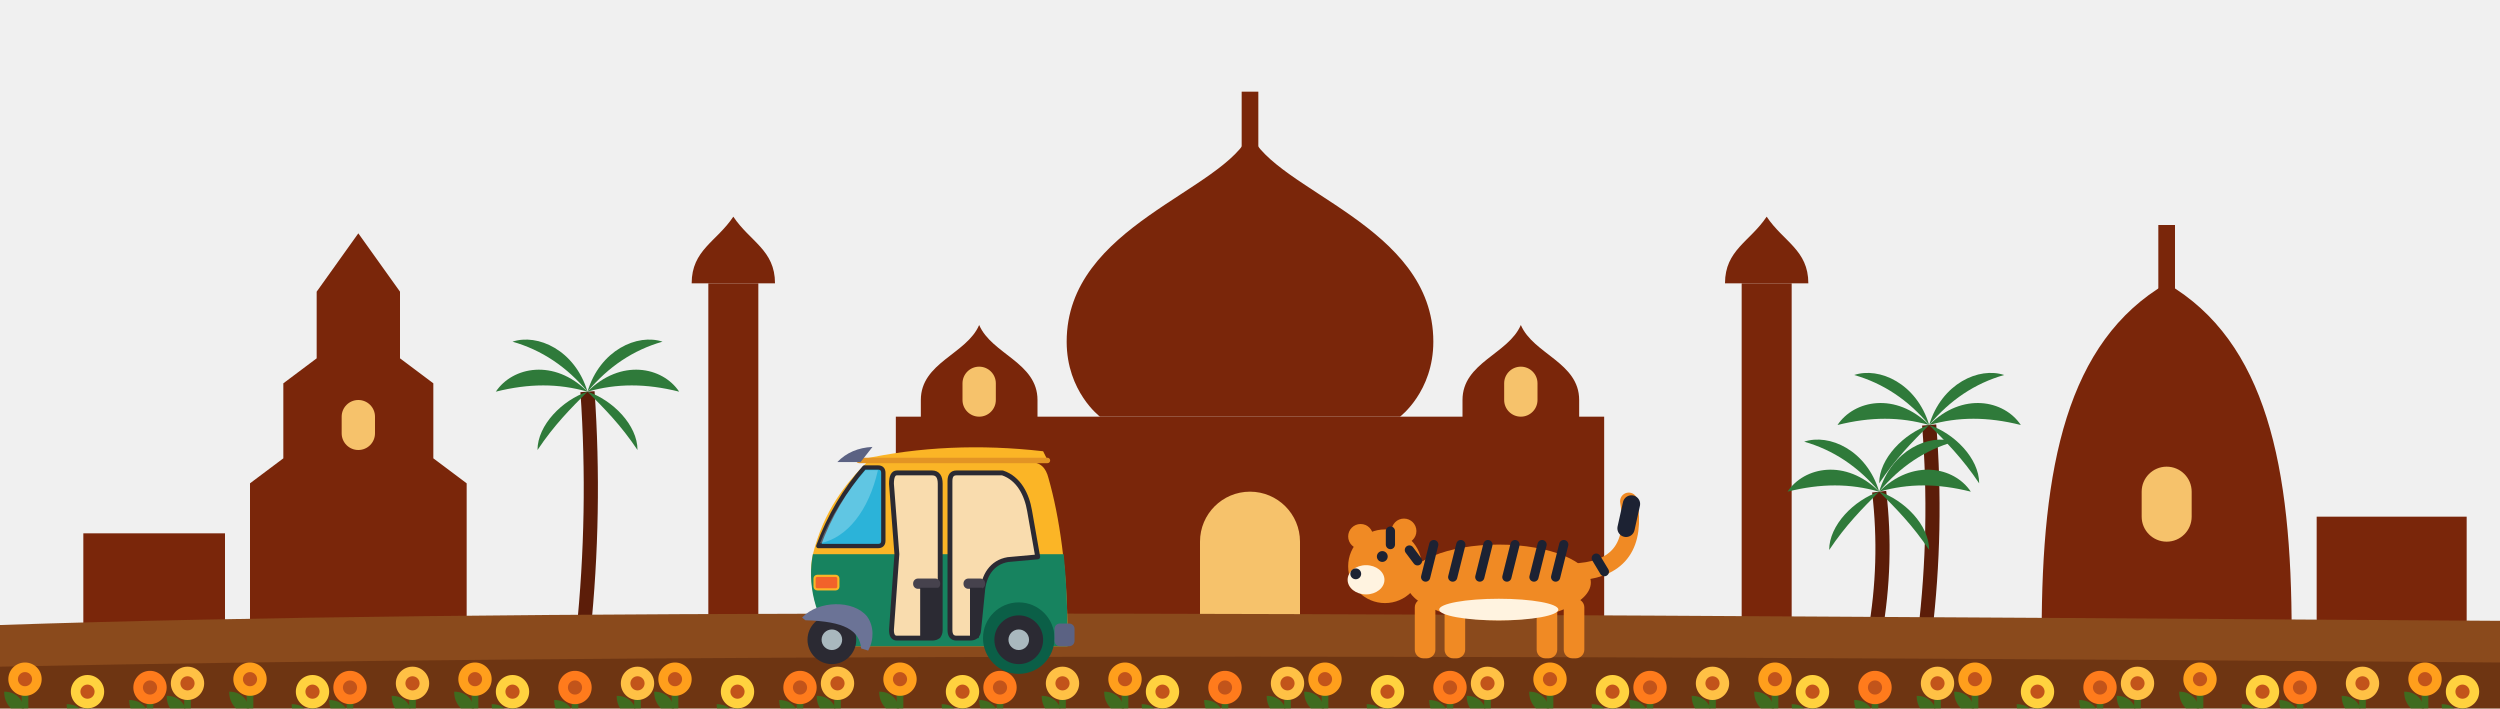
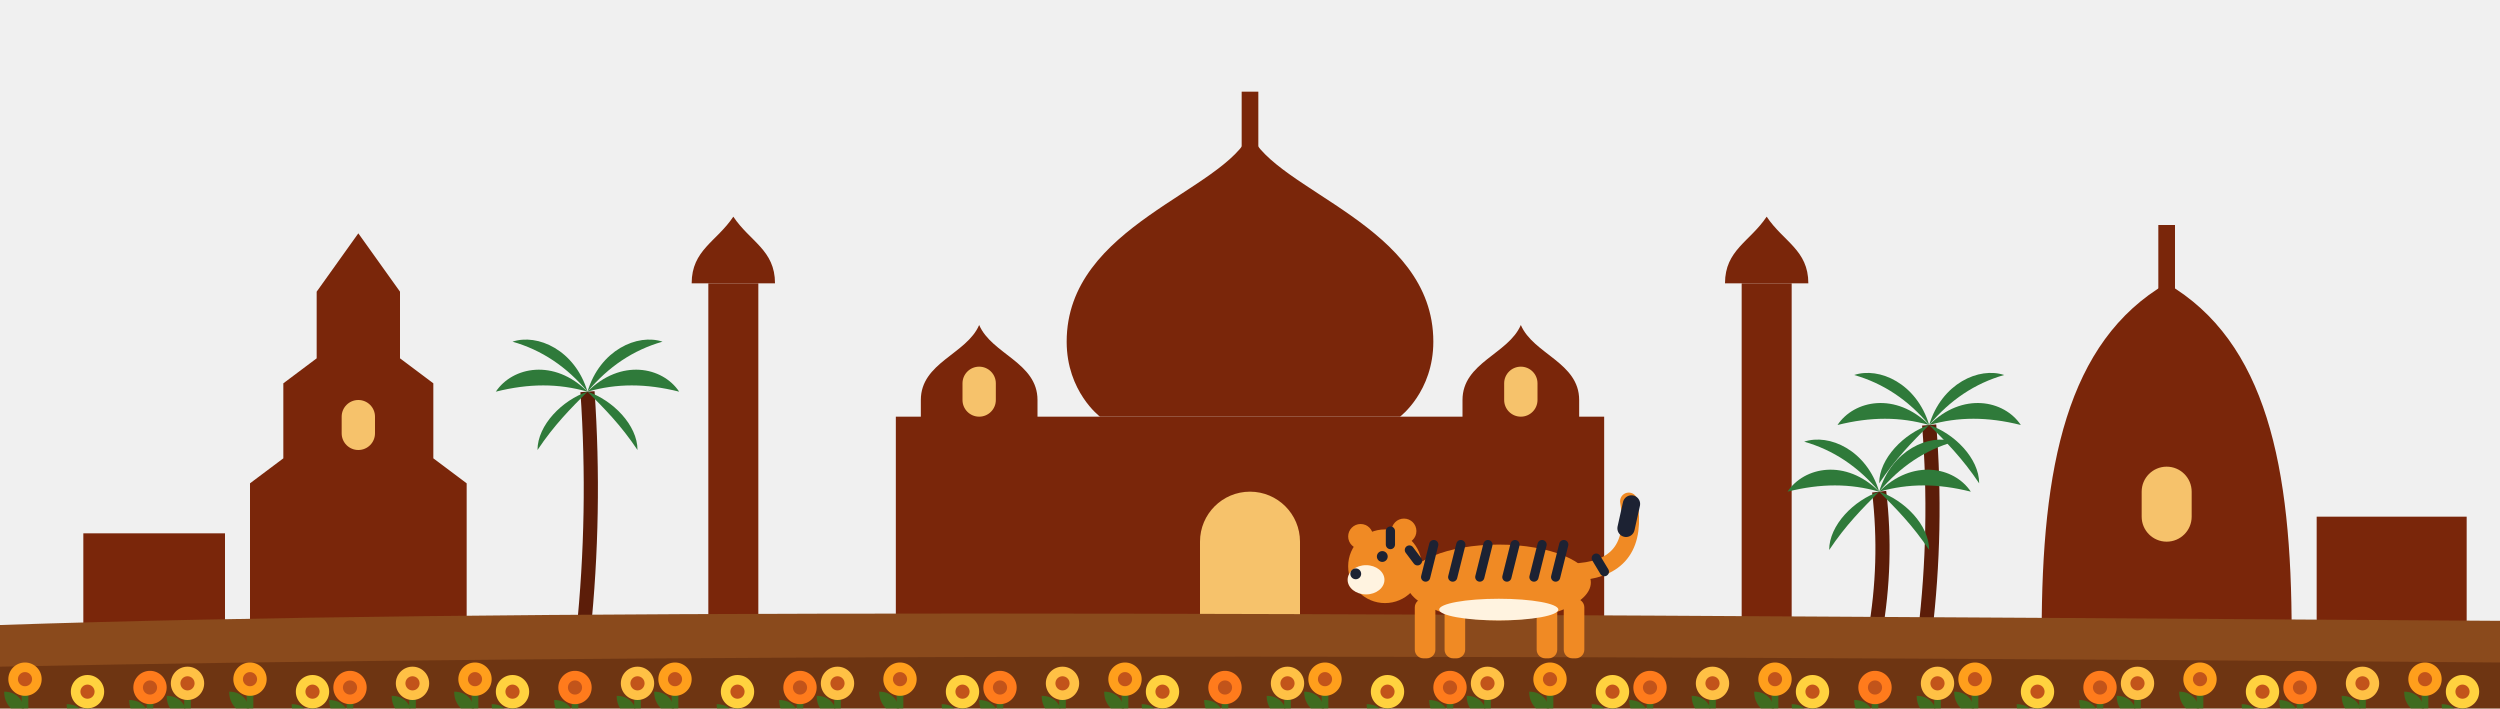
<svg class="sky" viewBox="0 0 600 170" preserveAspectRatio="xMidYMax slice" aria-hidden="true" focusable="false">
  <defs>
-     <g id="tuk">
-       <path fill="#fbb526" d="M12-3C7-8 6-16 7-20c2-8 6-13 10-17h30c2 0 3 1 3.5 3C52.5-27 54-17 54-5v2z" />
-       <path fill="#17835f" d="M7-20h46.300c.500 5 .700 10 .700 15v2H12C7-8 6-15 7-20z" />
-       <circle cx="45" cy="-4.5" r="6.6" fill="#0b5f47" />
-       <g fill="#f9dcae" stroke="#2b2a33" stroke-width=".9" stroke-linejoin="round">
-         <path d="M22.5-35H29q1.5 0 1.5 2v27q0 1.5-1.5 1.500h-6.500q-1 0-1-1.500l1-14l-1-13q0-2 1-2z" />
-         <path d="M33.5-35H42c3 1 4.5 4 5 7l1.5 8.500l-5.5.500c-3 .500-4.5 3-4.7 6l-.700 7q-.100 1.5-1.6 1.500h-2.500q-1.2 0-1.2-1.500v-27.500q0-1.5 1.2-1.500z" />
-       </g>
-       <g fill="#46424d">
-         <rect x="25.5" y="-15.5" width="5" height="1.9" rx=".9" />
-         <rect x="26.8" y="-13.8" width="3.7" height="9.3" fill="#2b2a33" />
-         <rect x="34.8" y="-15.5" width="4" height="1.9" rx=".9" />
-         <path fill="#2b2a33" d="M36-13.800h2.300l-.700 9.300H36z" />
-       </g>
-       <path fill="#2bb3d9" stroke="#2b2a33" stroke-width=".8" stroke-linejoin="round" d="M8-21.500c2-5.5 5-10.5 8.5-14.500H19q1 0 1 1v12.500q0 1-1 1z" />
-       <path fill="#fff" opacity=".25" d="M8.3-22c5-1 9-6 10.7-13.500h-2.300c-3.5 4-6.4 8.5-8.4 13.500z" />
-       <path fill="#fbb526" d="M16-37.500q16-3.5 33.5-1.500l1 2H15z" />
-       <rect x="15" y="-37.8" width="35.8" height="1" rx=".5" fill="#e39424" />
-       <path fill="#5b6283" d="M11.5-37q2.5-2.6 6.5-2.800L15.8-37z" />
-       <rect x="7.3" y="-16" width="4.4" height="2.5" rx=".5" fill="#f2622a" stroke="#fbb526" stroke-width=".4" />
-       <circle cx="45" cy="-4.2" r="4.5" fill="#2b2a33" />
-       <circle cx="45" cy="-4.2" r="1.9" fill="#a9b8be" />
-       <circle cx="10.5" cy="-4.2" r="4.5" fill="#2b2a33" />
-       <circle cx="10.5" cy="-4.2" r="1.9" fill="#a9b8be" />
-       <path fill="#6b7396" d="M5-8.300c3-3.2 9.5-3.3 12-.200c1.3 1.8 1.3 4.3.200 6.300l-1.3-.400c-.300-3.3-3-5-10.3-5.200z" />
-       <rect x="51.6" y="-7.2" width="3.7" height="4.2" rx="1" fill="#5b6283" />
-     </g>
    <g id="tiger">
      <path d="M44-16q11-1 9-13" stroke="#f08a24" stroke-width="3.2" fill="none" stroke-linecap="round" />
      <path d="M52.5-24l1-4.5" stroke="#1c2233" stroke-width="3.2" stroke-linecap="round" />
      <g fill="#f08a24">
        <rect x="13.5" y="-11" width="3.8" height="11" rx="1.6" />
        <rect x="19" y="-11" width="3.8" height="11" rx="1.6" />
        <rect x="36" y="-11" width="3.8" height="11" rx="1.6" />
        <rect x="41" y="-11" width="3.8" height="11" rx="1.6" />
        <ellipse cx="29" cy="-14" rx="17" ry="7" />
        <circle cx="3.5" cy="-22.5" r="2.3" />
        <circle cx="11.5" cy="-23.5" r="2.3" />
        <circle cx="8" cy="-17" r="6.8" />
      </g>
      <ellipse cx="29" cy="-9" rx="11" ry="2" fill="#fff3e0" />
      <ellipse cx="4.5" cy="-14.5" rx="3.4" ry="2.7" fill="#fff3e0" />
      <circle cx="2.6" cy="-15.6" r="1" fill="#1c2233" />
      <circle cx="7.5" cy="-18.8" r="1" fill="#1c2233" />
      <g stroke="#1c2233" stroke-width="1.7" stroke-linecap="round" fill="none">
        <path d="M17-21l-1.5 6" />
        <path d="M22-21l-1.5 6" />
        <path d="M27-21l-1.5 6" />
        <path d="M32-21l-1.5 6" />
        <path d="M37-21l-1.5 6" />
        <path d="M41-21l-1.5 6" />
        <path d="M9-23.500v2.500M12.5-20l1.5 2M47-18.500l1.5 2.5" />
      </g>
    </g>
  </defs>
  <g fill="#7a260a">
    <rect x="215" y="100" width="170" height="52" />
    <path d="M300 32c-6 14-44 22-44 50c0 12 8 18 8 18h72s8-6 8-18c0-28-38-36-44-50z" />
    <rect x="298" y="22" width="4" height="14" />
    <path d="M235 78c-3 7-14 9-14 18v6h28v-6c0-9-11-11-14-18zM365 78c-3 7-14 9-14 18v6h28v-6c0-9-11-11-14-18z" />
    <rect x="170" y="68" width="12" height="84" />
    <path d="M176 52c-4 6-10 8-10 16h20c0-8-6-10-10-16z" />
    <rect x="418" y="68" width="12" height="84" />
    <path d="M424 52c-4 6-10 8-10 16h20c0-8-6-10-10-16z" />
    <path d="M60 152v-36l8-6V92l8-6V70l10-14l10 14v16l8 6v18l8 6v36z" />
    <rect x="20" y="128" width="34" height="24" />
    <path d="M490 152c0-40 6-70 30-84c24 14 30 44 30 84z" />
    <rect x="518" y="54" width="4" height="16" />
    <rect x="556" y="124" width="36" height="28" />
  </g>
  <g fill="#f6c26b">
    <path d="M288 152v-22a12 12 0 0 1 24 0v22z" />
    <rect x="231" y="88" width="8" height="12" rx="4" />
    <rect x="361" y="88" width="8" height="12" rx="4" />
    <rect x="82" y="96" width="8" height="12" rx="4" />
    <rect x="514" y="112" width="12" height="18" rx="6" />
  </g>
  <g transform="translate(140 152)">
    <path d="M0 0q3-29 1-58" stroke="#5c1d09" stroke-width="3.4" fill="none" />
    <g fill="#2f7a3a" transform="translate(1 -58)">
      <path d="M0 0c-8-8-18-6-22 0c8-2 15-2 22 0z" />
      <path d="M0 0c8-8 18-6 22 0c-8-2-15-2-22 0z" />
      <path d="M0 0c-3-10-12-14-18-12c7 2 13 6 18 12z" />
      <path d="M0 0c3-10 12-14 18-12c-7 2-13 6-18 12z" />
      <path d="M0 0c-6 2-12 8-12 14c4-6 8-10 12-14z" />
      <path d="M0 0c6 2 12 8 12 14c-4-6-8-10-12-14z" />
    </g>
  </g>
  <g transform="translate(462 152)">
    <path d="M0 0q3-25 1-50" stroke="#5c1d09" stroke-width="3.4" fill="none" />
    <g fill="#2f7a3a" transform="translate(1 -50)">
      <path d="M0 0c-8-8-18-6-22 0c8-2 15-2 22 0z" />
      <path d="M0 0c8-8 18-6 22 0c-8-2-15-2-22 0z" />
      <path d="M0 0c-3-10-12-14-18-12c7 2 13 6 18 12z" />
      <path d="M0 0c3-10 12-14 18-12c-7 2-13 6-18 12z" />
      <path d="M0 0c-6 2-12 8-12 14c4-6 8-10 12-14z" />
      <path d="M0 0c6 2 12 8 12 14c-4-6-8-10-12-14z" />
    </g>
  </g>
  <g transform="translate(450 152)">
    <path d="M0 0q3-17 1-34" stroke="#5c1d09" stroke-width="3.4" fill="none" />
    <g fill="#2f7a3a" transform="translate(1 -34)">
      <path d="M0 0c-8-8-18-6-22 0c8-2 15-2 22 0z" />
      <path d="M0 0c8-8 18-6 22 0c-8-2-15-2-22 0z" />
      <path d="M0 0c-3-10-12-14-18-12c7 2 13 6 18 12z" />
      <path d="M0 0c3-10 12-14 18-12c-7 2-13 6-18 12z" />
      <path d="M0 0c-6 2-12 8-12 14c4-6 8-10 12-14z" />
      <path d="M0 0c6 2 12 8 12 14c-4-6-8-10-12-14z" />
    </g>
  </g>
  <path fill="#8a4a1c" d="M0 150c120-4 300-3 600-1v21H0z" />
  <path fill="#6e3512" d="M0 160c150-3 350-3 600-1v11H0z" />
-   <use href="#tuk" transform="translate(186 159) scale(1.3)" />
  <use href="#tiger" transform="translate(322 158) scale(1.3)" />
  <g transform="translate(6 163)">
    <path d="M0 0v13" stroke="#3f6b1f" stroke-width="1.6" />
    <path d="M0 9c-3-1-5-3-5-6c3 0 5 2 5 6z" fill="#3f6b1f" />
    <circle r="4" fill="#ff9f1c" />
    <circle r="1.7" fill="#c2541a" />
  </g>
  <g transform="translate(21 166)">
    <path d="M0 0v13" stroke="#3f6b1f" stroke-width="1.6" />
    <path d="M0 9c-3-1-5-3-5-6c3 0 5 2 5 6z" fill="#3f6b1f" />
    <circle r="4" fill="#ffd23f" />
    <circle r="1.7" fill="#c2541a" />
  </g>
  <g transform="translate(36 165)">
    <path d="M0 0v13" stroke="#3f6b1f" stroke-width="1.6" />
    <path d="M0 9c-3-1-5-3-5-6c3 0 5 2 5 6z" fill="#3f6b1f" />
    <circle r="4" fill="#ff7b1c" />
    <circle r="1.7" fill="#c2541a" />
  </g>
  <g transform="translate(45 164)">
    <path d="M0 0v13" stroke="#3f6b1f" stroke-width="1.6" />
    <path d="M0 9c-3-1-5-3-5-6c3 0 5 2 5 6z" fill="#3f6b1f" />
    <circle r="4" fill="#ffc145" />
    <circle r="1.7" fill="#c2541a" />
  </g>
  <g transform="translate(60 163)">
    <path d="M0 0v13" stroke="#3f6b1f" stroke-width="1.6" />
    <path d="M0 9c-3-1-5-3-5-6c3 0 5 2 5 6z" fill="#3f6b1f" />
    <circle r="4" fill="#ff9f1c" />
    <circle r="1.7" fill="#c2541a" />
  </g>
  <g transform="translate(75 166)">
    <path d="M0 0v13" stroke="#3f6b1f" stroke-width="1.6" />
    <path d="M0 9c-3-1-5-3-5-6c3 0 5 2 5 6z" fill="#3f6b1f" />
    <circle r="4" fill="#ffd23f" />
    <circle r="1.7" fill="#c2541a" />
  </g>
  <g transform="translate(84 165)">
    <path d="M0 0v13" stroke="#3f6b1f" stroke-width="1.6" />
    <path d="M0 9c-3-1-5-3-5-6c3 0 5 2 5 6z" fill="#3f6b1f" />
    <circle r="4" fill="#ff7b1c" />
    <circle r="1.7" fill="#c2541a" />
  </g>
  <g transform="translate(99 164)">
    <path d="M0 0v13" stroke="#3f6b1f" stroke-width="1.6" />
    <path d="M0 9c-3-1-5-3-5-6c3 0 5 2 5 6z" fill="#3f6b1f" />
    <circle r="4" fill="#ffc145" />
    <circle r="1.7" fill="#c2541a" />
  </g>
  <g transform="translate(114 163)">
    <path d="M0 0v13" stroke="#3f6b1f" stroke-width="1.6" />
    <path d="M0 9c-3-1-5-3-5-6c3 0 5 2 5 6z" fill="#3f6b1f" />
    <circle r="4" fill="#ff9f1c" />
    <circle r="1.7" fill="#c2541a" />
  </g>
  <g transform="translate(123 166)">
    <path d="M0 0v13" stroke="#3f6b1f" stroke-width="1.6" />
    <path d="M0 9c-3-1-5-3-5-6c3 0 5 2 5 6z" fill="#3f6b1f" />
    <circle r="4" fill="#ffd23f" />
    <circle r="1.7" fill="#c2541a" />
  </g>
  <g transform="translate(138 165)">
    <path d="M0 0v13" stroke="#3f6b1f" stroke-width="1.6" />
    <path d="M0 9c-3-1-5-3-5-6c3 0 5 2 5 6z" fill="#3f6b1f" />
    <circle r="4" fill="#ff7b1c" />
    <circle r="1.7" fill="#c2541a" />
  </g>
  <g transform="translate(153 164)">
    <path d="M0 0v13" stroke="#3f6b1f" stroke-width="1.6" />
    <path d="M0 9c-3-1-5-3-5-6c3 0 5 2 5 6z" fill="#3f6b1f" />
    <circle r="4" fill="#ffc145" />
    <circle r="1.7" fill="#c2541a" />
  </g>
  <g transform="translate(162 163)">
    <path d="M0 0v13" stroke="#3f6b1f" stroke-width="1.6" />
    <path d="M0 9c-3-1-5-3-5-6c3 0 5 2 5 6z" fill="#3f6b1f" />
    <circle r="4" fill="#ff9f1c" />
    <circle r="1.7" fill="#c2541a" />
  </g>
  <g transform="translate(177 166)">
    <path d="M0 0v13" stroke="#3f6b1f" stroke-width="1.6" />
    <path d="M0 9c-3-1-5-3-5-6c3 0 5 2 5 6z" fill="#3f6b1f" />
    <circle r="4" fill="#ffd23f" />
    <circle r="1.7" fill="#c2541a" />
  </g>
  <g transform="translate(192 165)">
    <path d="M0 0v13" stroke="#3f6b1f" stroke-width="1.6" />
    <path d="M0 9c-3-1-5-3-5-6c3 0 5 2 5 6z" fill="#3f6b1f" />
    <circle r="4" fill="#ff7b1c" />
    <circle r="1.7" fill="#c2541a" />
  </g>
  <g transform="translate(201 164)">
    <path d="M0 0v13" stroke="#3f6b1f" stroke-width="1.6" />
    <path d="M0 9c-3-1-5-3-5-6c3 0 5 2 5 6z" fill="#3f6b1f" />
    <circle r="4" fill="#ffc145" />
    <circle r="1.7" fill="#c2541a" />
  </g>
  <g transform="translate(216 163)">
    <path d="M0 0v13" stroke="#3f6b1f" stroke-width="1.6" />
    <path d="M0 9c-3-1-5-3-5-6c3 0 5 2 5 6z" fill="#3f6b1f" />
    <circle r="4" fill="#ff9f1c" />
    <circle r="1.7" fill="#c2541a" />
  </g>
  <g transform="translate(231 166)">
    <path d="M0 0v13" stroke="#3f6b1f" stroke-width="1.6" />
    <path d="M0 9c-3-1-5-3-5-6c3 0 5 2 5 6z" fill="#3f6b1f" />
    <circle r="4" fill="#ffd23f" />
    <circle r="1.7" fill="#c2541a" />
  </g>
  <g transform="translate(240 165)">
    <path d="M0 0v13" stroke="#3f6b1f" stroke-width="1.6" />
    <path d="M0 9c-3-1-5-3-5-6c3 0 5 2 5 6z" fill="#3f6b1f" />
    <circle r="4" fill="#ff7b1c" />
    <circle r="1.7" fill="#c2541a" />
  </g>
  <g transform="translate(255 164)">
    <path d="M0 0v13" stroke="#3f6b1f" stroke-width="1.6" />
    <path d="M0 9c-3-1-5-3-5-6c3 0 5 2 5 6z" fill="#3f6b1f" />
    <circle r="4" fill="#ffc145" />
    <circle r="1.7" fill="#c2541a" />
  </g>
  <g transform="translate(270 163)">
    <path d="M0 0v13" stroke="#3f6b1f" stroke-width="1.6" />
    <path d="M0 9c-3-1-5-3-5-6c3 0 5 2 5 6z" fill="#3f6b1f" />
    <circle r="4" fill="#ff9f1c" />
    <circle r="1.7" fill="#c2541a" />
  </g>
  <g transform="translate(279 166)">
    <path d="M0 0v13" stroke="#3f6b1f" stroke-width="1.6" />
    <path d="M0 9c-3-1-5-3-5-6c3 0 5 2 5 6z" fill="#3f6b1f" />
    <circle r="4" fill="#ffd23f" />
    <circle r="1.7" fill="#c2541a" />
  </g>
  <g transform="translate(294 165)">
    <path d="M0 0v13" stroke="#3f6b1f" stroke-width="1.6" />
    <path d="M0 9c-3-1-5-3-5-6c3 0 5 2 5 6z" fill="#3f6b1f" />
    <circle r="4" fill="#ff7b1c" />
    <circle r="1.7" fill="#c2541a" />
  </g>
  <g transform="translate(309 164)">
    <path d="M0 0v13" stroke="#3f6b1f" stroke-width="1.6" />
    <path d="M0 9c-3-1-5-3-5-6c3 0 5 2 5 6z" fill="#3f6b1f" />
    <circle r="4" fill="#ffc145" />
    <circle r="1.7" fill="#c2541a" />
  </g>
  <g transform="translate(318 163)">
    <path d="M0 0v13" stroke="#3f6b1f" stroke-width="1.6" />
    <path d="M0 9c-3-1-5-3-5-6c3 0 5 2 5 6z" fill="#3f6b1f" />
    <circle r="4" fill="#ff9f1c" />
    <circle r="1.7" fill="#c2541a" />
  </g>
  <g transform="translate(333 166)">
    <path d="M0 0v13" stroke="#3f6b1f" stroke-width="1.6" />
    <path d="M0 9c-3-1-5-3-5-6c3 0 5 2 5 6z" fill="#3f6b1f" />
    <circle r="4" fill="#ffd23f" />
    <circle r="1.7" fill="#c2541a" />
  </g>
  <g transform="translate(348 165)">
    <path d="M0 0v13" stroke="#3f6b1f" stroke-width="1.6" />
    <path d="M0 9c-3-1-5-3-5-6c3 0 5 2 5 6z" fill="#3f6b1f" />
    <circle r="4" fill="#ff7b1c" />
    <circle r="1.7" fill="#c2541a" />
  </g>
  <g transform="translate(357 164)">
    <path d="M0 0v13" stroke="#3f6b1f" stroke-width="1.6" />
    <path d="M0 9c-3-1-5-3-5-6c3 0 5 2 5 6z" fill="#3f6b1f" />
    <circle r="4" fill="#ffc145" />
    <circle r="1.7" fill="#c2541a" />
  </g>
  <g transform="translate(372 163)">
    <path d="M0 0v13" stroke="#3f6b1f" stroke-width="1.6" />
    <path d="M0 9c-3-1-5-3-5-6c3 0 5 2 5 6z" fill="#3f6b1f" />
    <circle r="4" fill="#ff9f1c" />
    <circle r="1.7" fill="#c2541a" />
  </g>
  <g transform="translate(387 166)">
    <path d="M0 0v13" stroke="#3f6b1f" stroke-width="1.6" />
    <path d="M0 9c-3-1-5-3-5-6c3 0 5 2 5 6z" fill="#3f6b1f" />
    <circle r="4" fill="#ffd23f" />
    <circle r="1.7" fill="#c2541a" />
  </g>
  <g transform="translate(396 165)">
    <path d="M0 0v13" stroke="#3f6b1f" stroke-width="1.6" />
    <path d="M0 9c-3-1-5-3-5-6c3 0 5 2 5 6z" fill="#3f6b1f" />
    <circle r="4" fill="#ff7b1c" />
    <circle r="1.7" fill="#c2541a" />
  </g>
  <g transform="translate(411 164)">
    <path d="M0 0v13" stroke="#3f6b1f" stroke-width="1.6" />
    <path d="M0 9c-3-1-5-3-5-6c3 0 5 2 5 6z" fill="#3f6b1f" />
    <circle r="4" fill="#ffc145" />
    <circle r="1.7" fill="#c2541a" />
  </g>
  <g transform="translate(426 163)">
    <path d="M0 0v13" stroke="#3f6b1f" stroke-width="1.6" />
    <path d="M0 9c-3-1-5-3-5-6c3 0 5 2 5 6z" fill="#3f6b1f" />
    <circle r="4" fill="#ff9f1c" />
    <circle r="1.7" fill="#c2541a" />
  </g>
  <g transform="translate(435 166)">
    <path d="M0 0v13" stroke="#3f6b1f" stroke-width="1.6" />
    <path d="M0 9c-3-1-5-3-5-6c3 0 5 2 5 6z" fill="#3f6b1f" />
    <circle r="4" fill="#ffd23f" />
    <circle r="1.7" fill="#c2541a" />
  </g>
  <g transform="translate(450 165)">
    <path d="M0 0v13" stroke="#3f6b1f" stroke-width="1.6" />
    <path d="M0 9c-3-1-5-3-5-6c3 0 5 2 5 6z" fill="#3f6b1f" />
    <circle r="4" fill="#ff7b1c" />
    <circle r="1.7" fill="#c2541a" />
  </g>
  <g transform="translate(465 164)">
    <path d="M0 0v13" stroke="#3f6b1f" stroke-width="1.6" />
    <path d="M0 9c-3-1-5-3-5-6c3 0 5 2 5 6z" fill="#3f6b1f" />
    <circle r="4" fill="#ffc145" />
    <circle r="1.7" fill="#c2541a" />
  </g>
  <g transform="translate(474 163)">
    <path d="M0 0v13" stroke="#3f6b1f" stroke-width="1.6" />
    <path d="M0 9c-3-1-5-3-5-6c3 0 5 2 5 6z" fill="#3f6b1f" />
    <circle r="4" fill="#ff9f1c" />
    <circle r="1.7" fill="#c2541a" />
  </g>
  <g transform="translate(489 166)">
    <path d="M0 0v13" stroke="#3f6b1f" stroke-width="1.6" />
    <path d="M0 9c-3-1-5-3-5-6c3 0 5 2 5 6z" fill="#3f6b1f" />
    <circle r="4" fill="#ffd23f" />
    <circle r="1.7" fill="#c2541a" />
  </g>
  <g transform="translate(504 165)">
    <path d="M0 0v13" stroke="#3f6b1f" stroke-width="1.6" />
    <path d="M0 9c-3-1-5-3-5-6c3 0 5 2 5 6z" fill="#3f6b1f" />
    <circle r="4" fill="#ff7b1c" />
    <circle r="1.7" fill="#c2541a" />
  </g>
  <g transform="translate(513 164)">
    <path d="M0 0v13" stroke="#3f6b1f" stroke-width="1.6" />
    <path d="M0 9c-3-1-5-3-5-6c3 0 5 2 5 6z" fill="#3f6b1f" />
    <circle r="4" fill="#ffc145" />
    <circle r="1.7" fill="#c2541a" />
  </g>
  <g transform="translate(528 163)">
    <path d="M0 0v13" stroke="#3f6b1f" stroke-width="1.6" />
    <path d="M0 9c-3-1-5-3-5-6c3 0 5 2 5 6z" fill="#3f6b1f" />
    <circle r="4" fill="#ff9f1c" />
    <circle r="1.7" fill="#c2541a" />
  </g>
  <g transform="translate(543 166)">
    <path d="M0 0v13" stroke="#3f6b1f" stroke-width="1.6" />
    <path d="M0 9c-3-1-5-3-5-6c3 0 5 2 5 6z" fill="#3f6b1f" />
    <circle r="4" fill="#ffd23f" />
    <circle r="1.7" fill="#c2541a" />
  </g>
  <g transform="translate(552 165)">
    <path d="M0 0v13" stroke="#3f6b1f" stroke-width="1.6" />
    <path d="M0 9c-3-1-5-3-5-6c3 0 5 2 5 6z" fill="#3f6b1f" />
    <circle r="4" fill="#ff7b1c" />
    <circle r="1.7" fill="#c2541a" />
  </g>
  <g transform="translate(567 164)">
    <path d="M0 0v13" stroke="#3f6b1f" stroke-width="1.6" />
    <path d="M0 9c-3-1-5-3-5-6c3 0 5 2 5 6z" fill="#3f6b1f" />
    <circle r="4" fill="#ffc145" />
    <circle r="1.7" fill="#c2541a" />
  </g>
  <g transform="translate(582 163)">
    <path d="M0 0v13" stroke="#3f6b1f" stroke-width="1.6" />
    <path d="M0 9c-3-1-5-3-5-6c3 0 5 2 5 6z" fill="#3f6b1f" />
    <circle r="4" fill="#ff9f1c" />
    <circle r="1.7" fill="#c2541a" />
  </g>
  <g transform="translate(591 166)">
    <path d="M0 0v13" stroke="#3f6b1f" stroke-width="1.6" />
    <path d="M0 9c-3-1-5-3-5-6c3 0 5 2 5 6z" fill="#3f6b1f" />
    <circle r="4" fill="#ffd23f" />
    <circle r="1.7" fill="#c2541a" />
  </g>
</svg>
